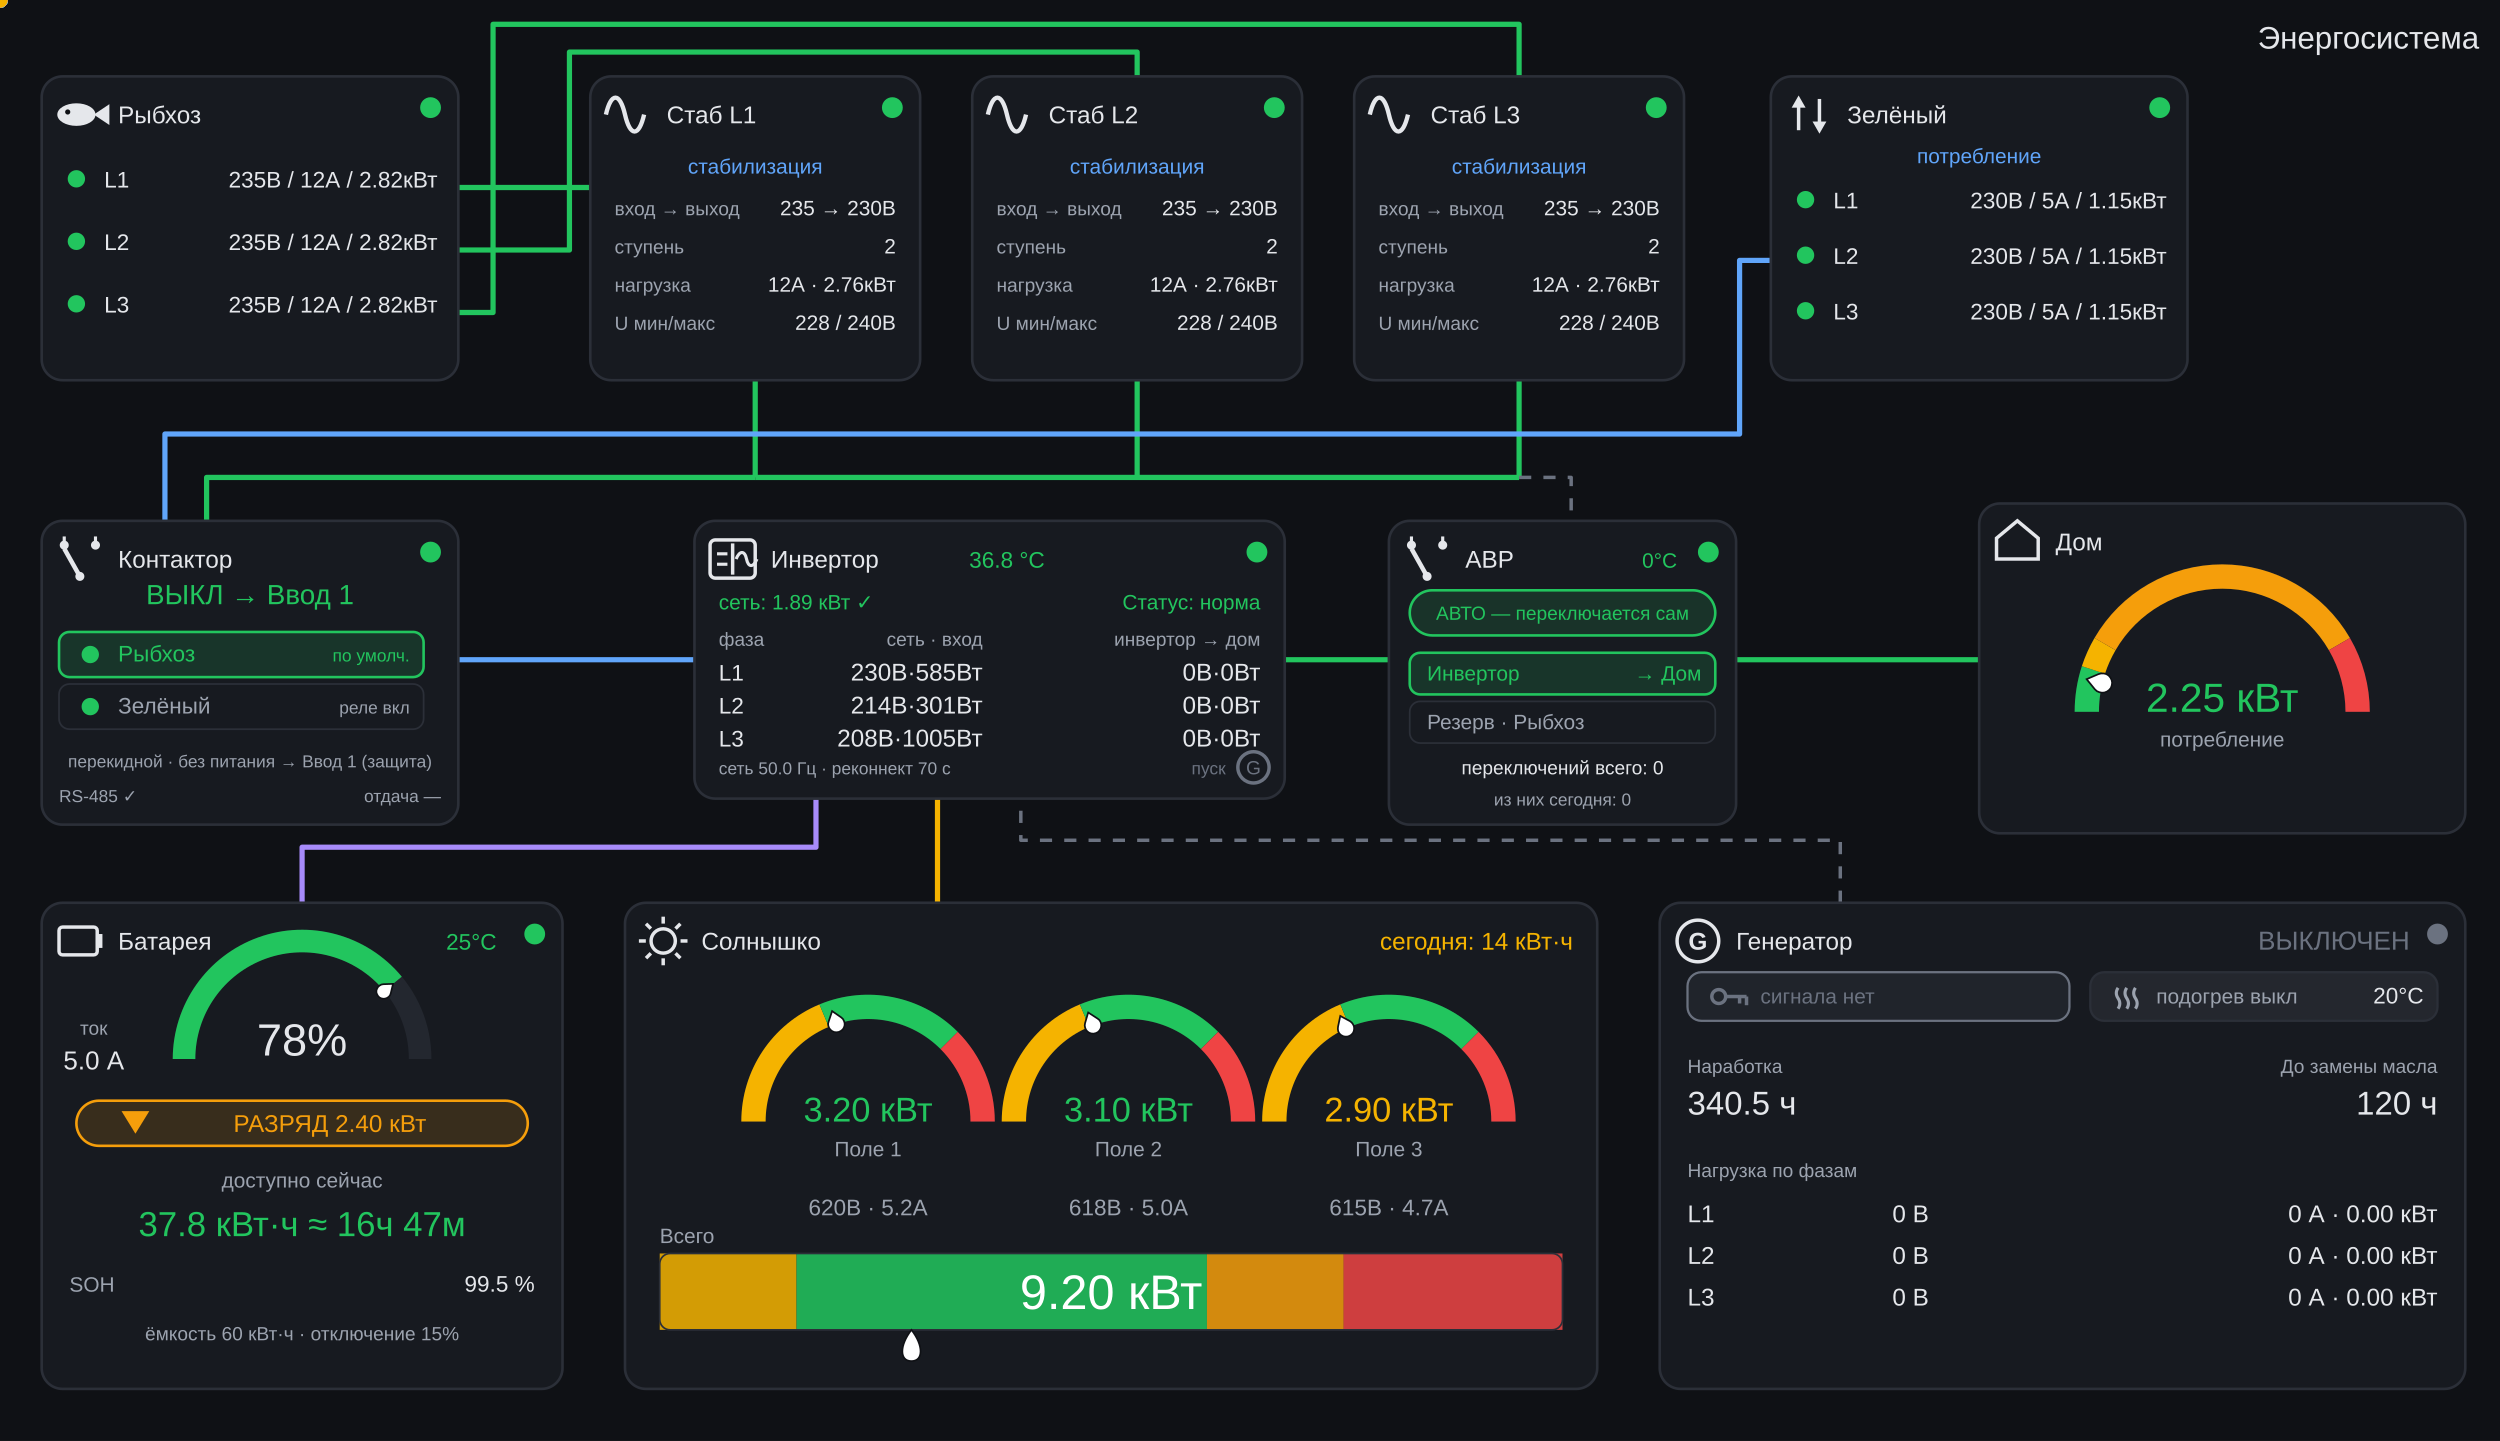
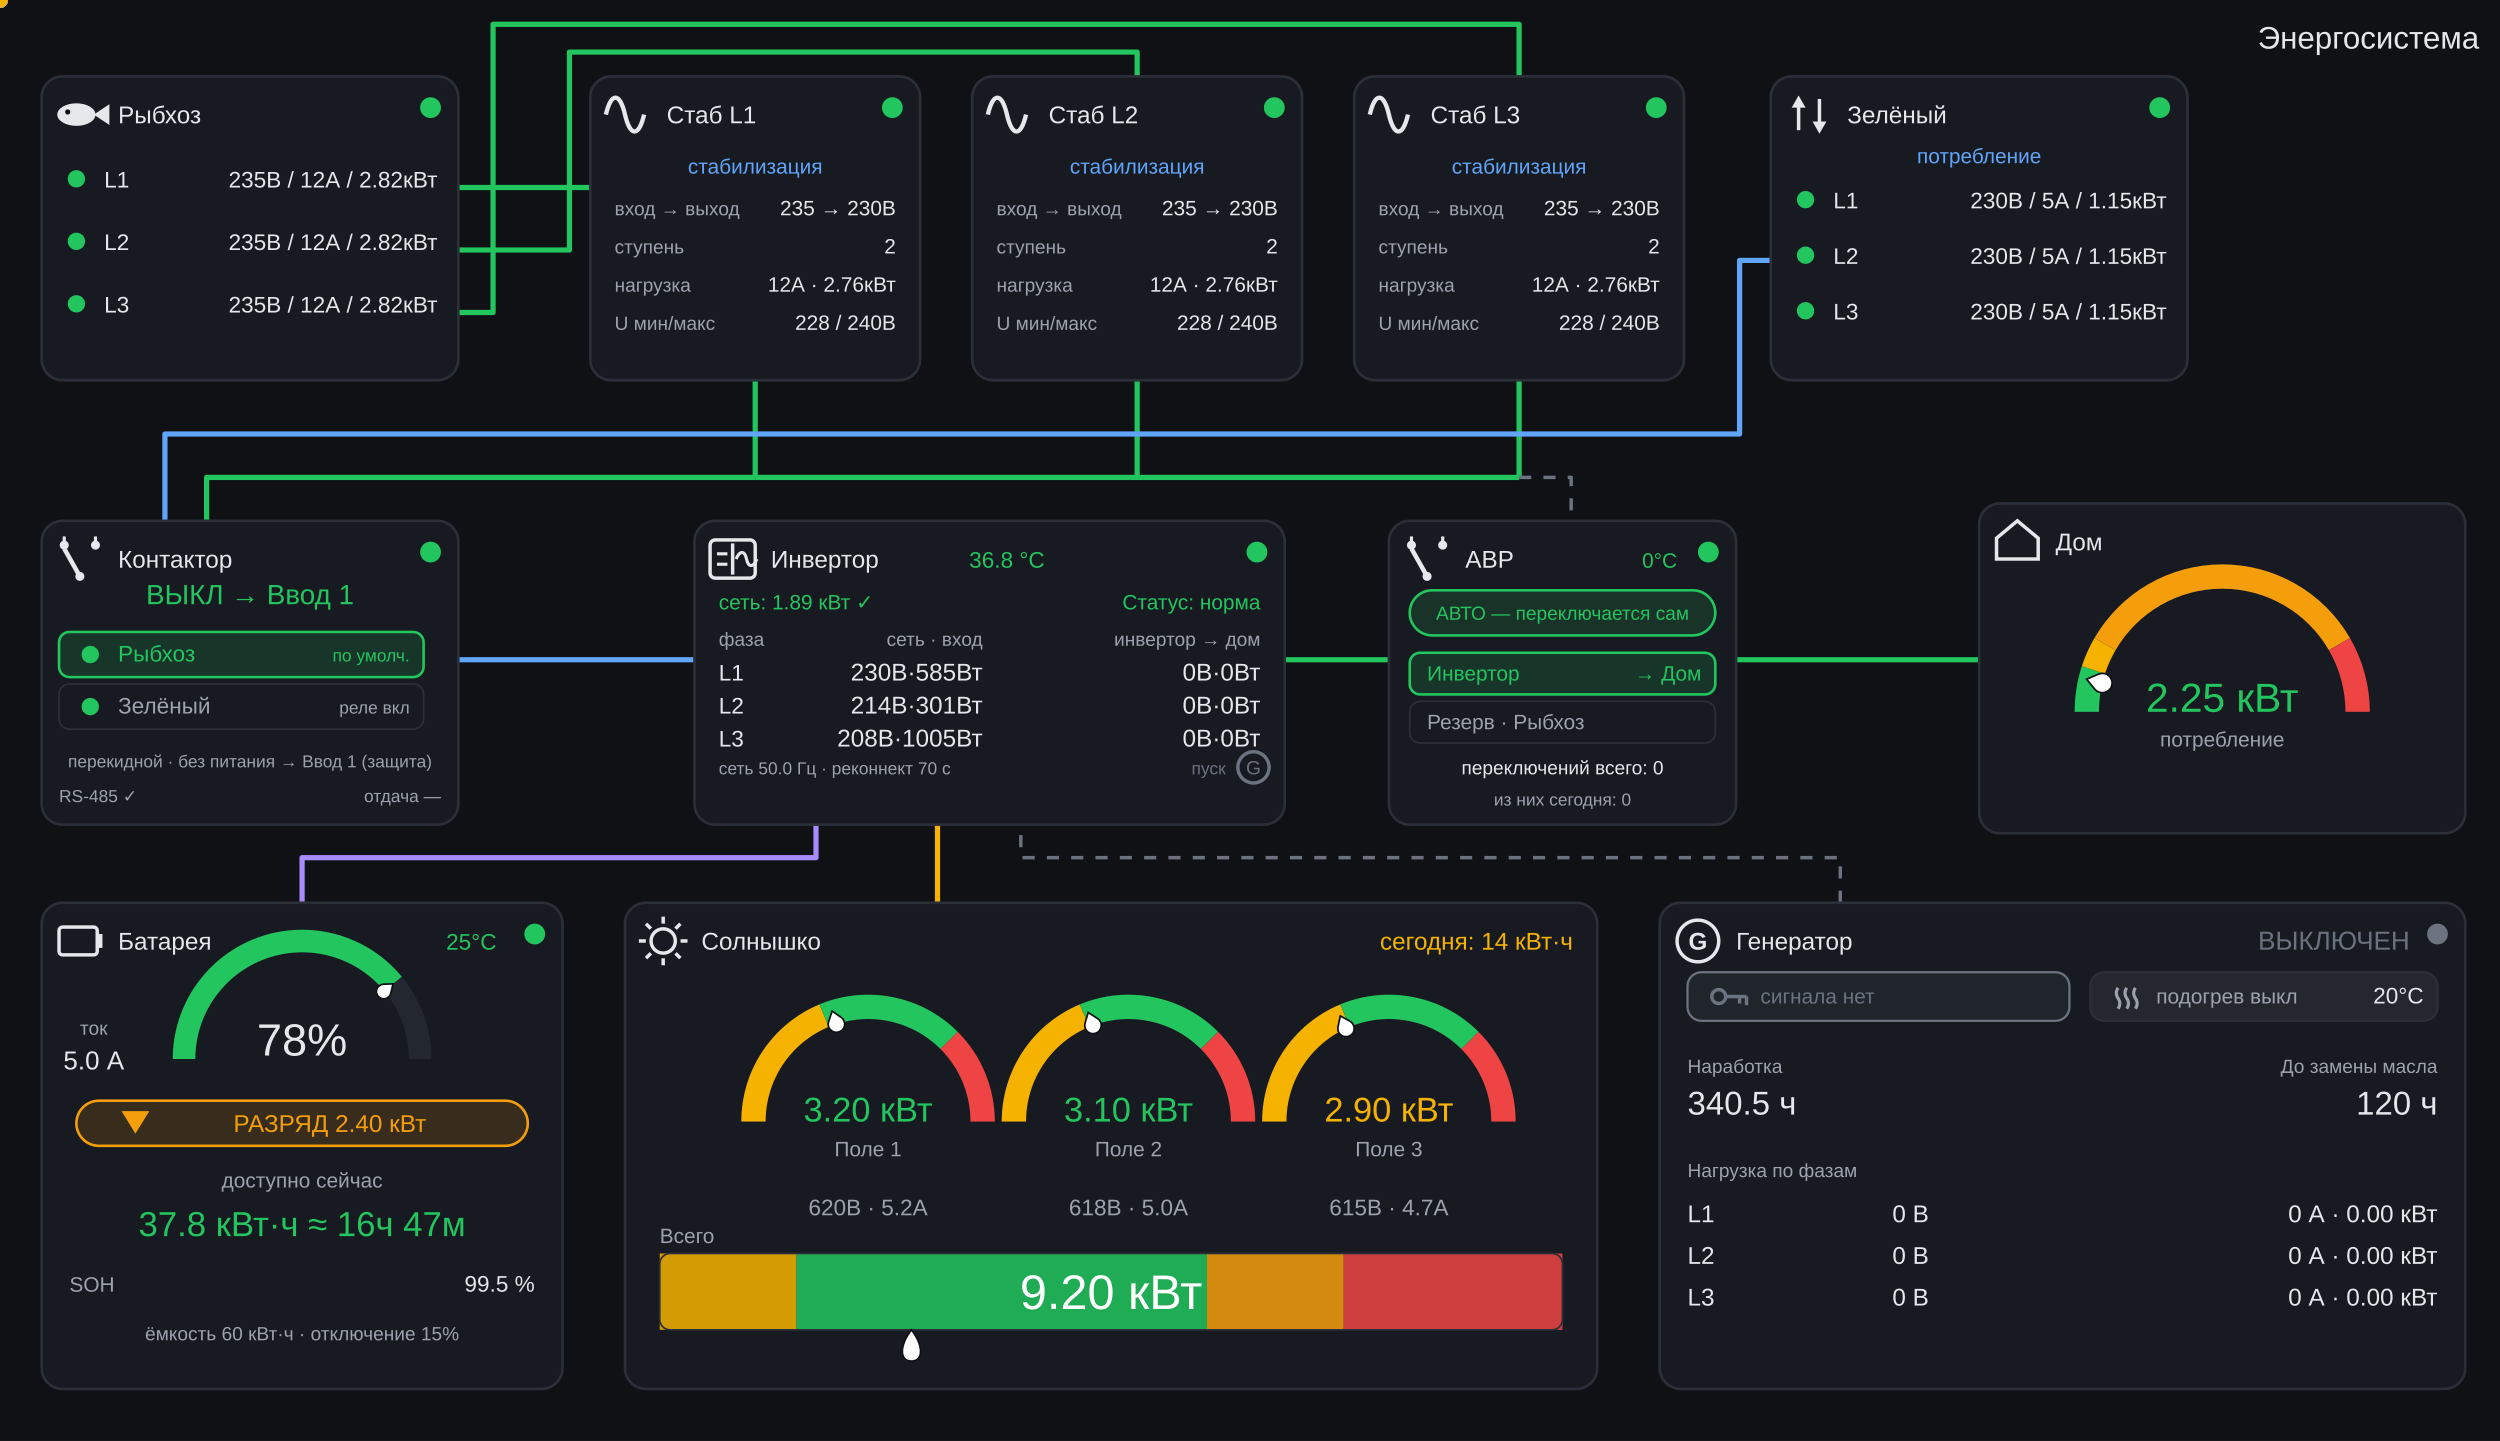
<svg xmlns="http://www.w3.org/2000/svg" viewBox="0 0 1440 830" font-family="Arial,Helvetica,sans-serif">
  <rect x="0" y="0" width="1440" height="830" fill="#0f1115" />
  <text x="1428" y="28" font-size="18" fill="#e5e7eb" text-anchor="end">Энергосистема</text>
  <polyline fill="none" stroke="#22c55e" stroke-width="3" stroke-linejoin="round" points="264,108 340,108 " />
  <circle r="4.5" fill="#22c55e">
    <animateMotion dur="1.46s" repeatCount="indefinite" begin="-0.00s" path="M 264,108 340,108" />
  </circle>
  <polyline fill="none" stroke="#22c55e" stroke-width="3" stroke-linejoin="round" points="264,144 328,144 328,30 655,30 655,44 " />
  <circle r="4.5" fill="#22c55e">
    <animateMotion dur="9.98s" repeatCount="indefinite" begin="-0.00s" path="M 264,144 328,144 328,30 655,30 655,44" />
  </circle>
  <circle r="4.5" fill="#22c55e">
    <animateMotion dur="9.98s" repeatCount="indefinite" begin="-2.00s" path="M 264,144 328,144 328,30 655,30 655,44" />
  </circle>
  <circle r="4.5" fill="#22c55e">
    <animateMotion dur="9.98s" repeatCount="indefinite" begin="-3.99s" path="M 264,144 328,144 328,30 655,30 655,44" />
  </circle>
  <circle r="4.5" fill="#22c55e">
    <animateMotion dur="9.98s" repeatCount="indefinite" begin="-5.99s" path="M 264,144 328,144 328,30 655,30 655,44" />
  </circle>
  <circle r="4.5" fill="#22c55e">
    <animateMotion dur="9.98s" repeatCount="indefinite" begin="-7.98s" path="M 264,144 328,144 328,30 655,30 655,44" />
  </circle>
  <polyline fill="none" stroke="#22c55e" stroke-width="3" stroke-linejoin="round" points="264,180 284,180 284,14 875,14 875,44 " />
  <circle r="4.5" fill="#22c55e">
    <animateMotion dur="15.52s" repeatCount="indefinite" begin="-0.00s" path="M 264,180 284,180 284,14 875,14 875,44" />
  </circle>
  <circle r="4.5" fill="#22c55e">
    <animateMotion dur="15.52s" repeatCount="indefinite" begin="-2.22s" path="M 264,180 284,180 284,14 875,14 875,44" />
  </circle>
  <circle r="4.5" fill="#22c55e">
    <animateMotion dur="15.52s" repeatCount="indefinite" begin="-4.43s" path="M 264,180 284,180 284,14 875,14 875,44" />
  </circle>
  <circle r="4.5" fill="#22c55e">
    <animateMotion dur="15.52s" repeatCount="indefinite" begin="-6.65s" path="M 264,180 284,180 284,14 875,14 875,44" />
  </circle>
  <circle r="4.5" fill="#22c55e">
    <animateMotion dur="15.52s" repeatCount="indefinite" begin="-8.87s" path="M 264,180 284,180 284,14 875,14 875,44" />
  </circle>
  <circle r="4.5" fill="#22c55e">
    <animateMotion dur="15.52s" repeatCount="indefinite" begin="-11.09s" path="M 264,180 284,180 284,14 875,14 875,44" />
  </circle>
  <circle r="4.5" fill="#22c55e">
    <animateMotion dur="15.52s" repeatCount="indefinite" begin="-13.30s" path="M 264,180 284,180 284,14 875,14 875,44" />
  </circle>
  <polyline fill="none" stroke="#22c55e" stroke-width="3" stroke-linejoin="round" points="435,219 435,275 " />
  <circle r="4.5" fill="#22c55e">
    <animateMotion dur="0.92s" repeatCount="indefinite" begin="-0.00s" path="M 435,219 435,275" />
  </circle>
  <polyline fill="none" stroke="#22c55e" stroke-width="3" stroke-linejoin="round" points="655,219 655,275 " />
  <circle r="4.5" fill="#22c55e">
    <animateMotion dur="0.92s" repeatCount="indefinite" begin="-0.00s" path="M 655,219 655,275" />
  </circle>
  <polyline fill="none" stroke="#22c55e" stroke-width="3" stroke-linejoin="round" points="875,219 875,275 " />
  <circle r="4.5" fill="#22c55e">
    <animateMotion dur="0.92s" repeatCount="indefinite" begin="-0.00s" path="M 875,219 875,275" />
  </circle>
  <polyline fill="none" stroke="#22c55e" stroke-width="3" stroke-linejoin="round" points="435,275 875,275 " />
  <polyline fill="none" stroke="#22c55e" stroke-width="3" stroke-linejoin="round" points="435,275 119,275 119,300 " />
  <circle r="4.5" fill="#22c55e">
    <animateMotion dur="5.59s" repeatCount="indefinite" begin="-0.00s" path="M 435,275 119,275 119,300" />
  </circle>
  <circle r="4.5" fill="#22c55e">
    <animateMotion dur="5.59s" repeatCount="indefinite" begin="-1.86s" path="M 435,275 119,275 119,300" />
  </circle>
  <circle r="4.5" fill="#22c55e">
    <animateMotion dur="5.59s" repeatCount="indefinite" begin="-3.73s" path="M 435,275 119,275 119,300" />
  </circle>
  <polyline fill="none" stroke="#6b7280" stroke-width="2" stroke-linejoin="round" stroke-dasharray="7 7" points="875,275 905,275 905,300 " />
  <polyline fill="none" stroke="#60a5fa" stroke-width="3" stroke-linejoin="round" points="1020,150 1002,150 1002,250 95,250 95,300 " />
  <circle r="4.5" fill="#60a5fa">
    <animateMotion dur="20.67s" repeatCount="indefinite" begin="-0.00s" path="M 1020,150 1002,150 1002,250 95,250 95,300" />
  </circle>
  <circle r="4.5" fill="#60a5fa">
    <animateMotion dur="20.67s" repeatCount="indefinite" begin="-2.07s" path="M 1020,150 1002,150 1002,250 95,250 95,300" />
  </circle>
  <circle r="4.5" fill="#60a5fa">
    <animateMotion dur="20.67s" repeatCount="indefinite" begin="-4.13s" path="M 1020,150 1002,150 1002,250 95,250 95,300" />
  </circle>
  <circle r="4.5" fill="#60a5fa">
    <animateMotion dur="20.67s" repeatCount="indefinite" begin="-6.20s" path="M 1020,150 1002,150 1002,250 95,250 95,300" />
  </circle>
  <circle r="4.5" fill="#60a5fa">
    <animateMotion dur="20.67s" repeatCount="indefinite" begin="-8.27s" path="M 1020,150 1002,150 1002,250 95,250 95,300" />
  </circle>
  <circle r="4.5" fill="#60a5fa">
    <animateMotion dur="20.67s" repeatCount="indefinite" begin="-10.34s" path="M 1020,150 1002,150 1002,250 95,250 95,300" />
  </circle>
  <circle r="4.5" fill="#60a5fa">
    <animateMotion dur="20.67s" repeatCount="indefinite" begin="-12.40s" path="M 1020,150 1002,150 1002,250 95,250 95,300" />
  </circle>
  <circle r="4.5" fill="#60a5fa">
    <animateMotion dur="20.67s" repeatCount="indefinite" begin="-14.47s" path="M 1020,150 1002,150 1002,250 95,250 95,300" />
  </circle>
  <circle r="4.5" fill="#60a5fa">
    <animateMotion dur="20.67s" repeatCount="indefinite" begin="-16.54s" path="M 1020,150 1002,150 1002,250 95,250 95,300" />
  </circle>
  <circle r="4.5" fill="#60a5fa">
    <animateMotion dur="20.67s" repeatCount="indefinite" begin="-18.61s" path="M 1020,150 1002,150 1002,250 95,250 95,300" />
  </circle>
  <polyline fill="none" stroke="#60a5fa" stroke-width="3" stroke-linejoin="round" points="264,380 400,380 " />
  <circle r="4.5" fill="#60a5fa">
    <animateMotion dur="2.62s" repeatCount="indefinite" begin="-0.00s" path="M 264,380 400,380" />
  </circle>
  <polyline fill="none" stroke="#22c55e" stroke-width="3" stroke-linejoin="round" points="740,380 800,380 " />
  <circle r="4.5" fill="#22c55e">
    <animateMotion dur="0.86s" repeatCount="indefinite" begin="-0.00s" path="M 740,380 800,380" />
  </circle>
  <polyline fill="none" stroke="#22c55e" stroke-width="3" stroke-linejoin="round" points="1000,380 1140,380 " />
  <circle r="4.5" fill="#22c55e">
    <animateMotion dur="2.30s" repeatCount="indefinite" begin="-0.00s" path="M 1000,380 1140,380" />
  </circle>
-   <polyline fill="none" stroke="#a78bfa" stroke-width="3" stroke-linejoin="round" points="174,520 174,488 470,488 470,460 " />
+   <polyline fill="none" stroke="#a78bfa" stroke-width="3" stroke-linejoin="round" points="174,520 174,494 470,494 470,475 " />
  <circle r="4.5" fill="#a78bfa">
-     <animateMotion dur="6.40s" repeatCount="indefinite" begin="-0.00s" path="M 174,520 174,488 470,488 470,460" />
+     <animateMotion dur="6.13s" repeatCount="indefinite" begin="-0.00s" path="M 174,520 174,494 470,494 470,475" />
  </circle>
  <circle r="4.5" fill="#a78bfa">
-     <animateMotion dur="6.40s" repeatCount="indefinite" begin="-2.13s" path="M 174,520 174,488 470,488 470,460" />
+     <animateMotion dur="6.13s" repeatCount="indefinite" begin="-2.04s" path="M 174,520 174,494 470,494 470,475" />
  </circle>
  <circle r="4.5" fill="#a78bfa">
-     <animateMotion dur="6.40s" repeatCount="indefinite" begin="-4.27s" path="M 174,520 174,488 470,488 470,460" />
-   </circle>
-   <polyline fill="none" stroke="#f5b300" stroke-width="3" stroke-linejoin="round" points="540,520 540,460 " />
+     <animateMotion dur="6.13s" repeatCount="indefinite" begin="-4.09s" path="M 174,520 174,494 470,494 470,475" />
+   </circle>
+   <polyline fill="none" stroke="#f5b300" stroke-width="3" stroke-linejoin="round" points="540,520 540,475 " />
  <circle r="4.5" fill="#f5b300">
-     <animateMotion dur="0.51s" repeatCount="indefinite" begin="-0.00s" path="M 540,520 540,460" />
-   </circle>
-   <polyline fill="none" stroke="#6b7280" stroke-width="2" stroke-linejoin="round" stroke-dasharray="7 7" points="1060,520 1060,484 588,484 588,460 " />
+     <animateMotion dur="0.39s" repeatCount="indefinite" begin="-0.00s" path="M 540,520 540,475" />
+   </circle>
+   <polyline fill="none" stroke="#6b7280" stroke-width="2" stroke-linejoin="round" stroke-dasharray="7 7" points="1060,520 1060,494 588,494 588,475 " />
  <rect x="24" y="44" width="240" height="175" rx="12" fill="#171a20" stroke="#2b2f38" stroke-width="1.5" />
  <g fill="#e5e7eb">
    <ellipse cx="44" cy="66" rx="11" ry="6.5" />
    <polygon points="54,66 63,60 63,72" />
  </g>
  <circle cx="39" cy="64.5" r="1.5" fill="#0f1115" />
  <text x="68" y="71" font-size="14" fill="#e5e7eb" text-anchor="start">Рыбхоз</text>
  <circle cx="248" cy="62" r="6" fill="#22c55e" />
  <circle cx="44" cy="103" r="5" fill="#22c55e" />
  <text x="60" y="108" font-size="13" fill="#e5e7eb" text-anchor="start">L1</text>
  <text x="252" y="108" font-size="13" fill="#e5e7eb" text-anchor="end">235В / 12А / 2.82кВт</text>
  <circle cx="44" cy="139" r="5" fill="#22c55e" />
  <text x="60" y="144" font-size="13" fill="#e5e7eb" text-anchor="start">L2</text>
  <text x="252" y="144" font-size="13" fill="#e5e7eb" text-anchor="end">235В / 12А / 2.82кВт</text>
  <circle cx="44" cy="175" r="5" fill="#22c55e" />
  <text x="60" y="180" font-size="13" fill="#e5e7eb" text-anchor="start">L3</text>
  <text x="252" y="180" font-size="13" fill="#e5e7eb" text-anchor="end">235В / 12А / 2.82кВт</text>
  <rect x="340" y="44" width="190" height="175" rx="12" fill="#171a20" stroke="#2b2f38" stroke-width="1.5" />
  <path d="M 349 66 c 3,-13 8,-13 11,0 c 3,13 8,13 11,0" fill="none" stroke="#e5e7eb" stroke-width="2.5" />
  <text x="384" y="71" font-size="14" fill="#e5e7eb" text-anchor="start">Стаб L1</text>
  <circle cx="514" cy="62" r="6" fill="#22c55e" />
  <text x="435" y="100" font-size="12" fill="#60a5fa" text-anchor="middle">стабилизация</text>
  <text x="354" y="124" font-size="11" fill="#9ca3af" text-anchor="start">вход → выход</text>
  <text x="516" y="124" font-size="12" fill="#e5e7eb" text-anchor="end">235 → 230В</text>
  <text x="354" y="146" font-size="11" fill="#9ca3af" text-anchor="start">ступень</text>
  <text x="516" y="146" font-size="12" fill="#e5e7eb" text-anchor="end">2</text>
  <text x="354" y="168" font-size="11" fill="#9ca3af" text-anchor="start">нагрузка</text>
  <text x="516" y="168" font-size="12" fill="#e5e7eb" text-anchor="end">12А · 2.76кВт</text>
  <text x="354" y="190" font-size="11" fill="#9ca3af" text-anchor="start">U мин/макс</text>
  <text x="516" y="190" font-size="12" fill="#e5e7eb" text-anchor="end">228 / 240В</text>
  <rect x="560" y="44" width="190" height="175" rx="12" fill="#171a20" stroke="#2b2f38" stroke-width="1.5" />
  <path d="M 569 66 c 3,-13 8,-13 11,0 c 3,13 8,13 11,0" fill="none" stroke="#e5e7eb" stroke-width="2.5" />
  <text x="604" y="71" font-size="14" fill="#e5e7eb" text-anchor="start">Стаб L2</text>
  <circle cx="734" cy="62" r="6" fill="#22c55e" />
  <text x="655" y="100" font-size="12" fill="#60a5fa" text-anchor="middle">стабилизация</text>
  <text x="574" y="124" font-size="11" fill="#9ca3af" text-anchor="start">вход → выход</text>
  <text x="736" y="124" font-size="12" fill="#e5e7eb" text-anchor="end">235 → 230В</text>
  <text x="574" y="146" font-size="11" fill="#9ca3af" text-anchor="start">ступень</text>
  <text x="736" y="146" font-size="12" fill="#e5e7eb" text-anchor="end">2</text>
  <text x="574" y="168" font-size="11" fill="#9ca3af" text-anchor="start">нагрузка</text>
  <text x="736" y="168" font-size="12" fill="#e5e7eb" text-anchor="end">12А · 2.76кВт</text>
  <text x="574" y="190" font-size="11" fill="#9ca3af" text-anchor="start">U мин/макс</text>
  <text x="736" y="190" font-size="12" fill="#e5e7eb" text-anchor="end">228 / 240В</text>
  <rect x="780" y="44" width="190" height="175" rx="12" fill="#171a20" stroke="#2b2f38" stroke-width="1.5" />
  <path d="M 789 66 c 3,-13 8,-13 11,0 c 3,13 8,13 11,0" fill="none" stroke="#e5e7eb" stroke-width="2.5" />
  <text x="824" y="71" font-size="14" fill="#e5e7eb" text-anchor="start">Стаб L3</text>
  <circle cx="954" cy="62" r="6" fill="#22c55e" />
  <text x="875" y="100" font-size="12" fill="#60a5fa" text-anchor="middle">стабилизация</text>
  <text x="794" y="124" font-size="11" fill="#9ca3af" text-anchor="start">вход → выход</text>
  <text x="956" y="124" font-size="12" fill="#e5e7eb" text-anchor="end">235 → 230В</text>
  <text x="794" y="146" font-size="11" fill="#9ca3af" text-anchor="start">ступень</text>
  <text x="956" y="146" font-size="12" fill="#e5e7eb" text-anchor="end">2</text>
  <text x="794" y="168" font-size="11" fill="#9ca3af" text-anchor="start">нагрузка</text>
  <text x="956" y="168" font-size="12" fill="#e5e7eb" text-anchor="end">12А · 2.76кВт</text>
  <text x="794" y="190" font-size="11" fill="#9ca3af" text-anchor="start">U мин/макс</text>
  <text x="956" y="190" font-size="12" fill="#e5e7eb" text-anchor="end">228 / 240В</text>
  <rect x="1020" y="44" width="240" height="175" rx="12" fill="#171a20" stroke="#2b2f38" stroke-width="1.5" />
  <line x1="1036" y1="75" x2="1036" y2="60" stroke="#e5e7eb" stroke-width="2" />
  <polygon points="1036,55 1032,62 1040,62" fill="#e5e7eb" />
  <line x1="1048" y1="57" x2="1048" y2="72" stroke="#e5e7eb" stroke-width="2" />
  <polygon points="1048,77 1052,70 1044,70" fill="#e5e7eb" />
  <text x="1064" y="71" font-size="14" fill="#e5e7eb" text-anchor="start">Зелёный</text>
  <circle cx="1244" cy="62" r="6" fill="#22c55e" />
  <text x="1140" y="94" font-size="12" fill="#60a5fa" text-anchor="middle">потребление</text>
  <circle cx="1040" cy="115" r="5" fill="#22c55e" />
  <text x="1056" y="120" font-size="13" fill="#e5e7eb" text-anchor="start">L1</text>
  <text x="1248" y="120" font-size="13" fill="#e5e7eb" text-anchor="end">230В / 5А / 1.15кВт</text>
  <circle cx="1040" cy="147" r="5" fill="#22c55e" />
  <text x="1056" y="152" font-size="13" fill="#e5e7eb" text-anchor="start">L2</text>
  <text x="1248" y="152" font-size="13" fill="#e5e7eb" text-anchor="end">230В / 5А / 1.15кВт</text>
  <circle cx="1040" cy="179" r="5" fill="#22c55e" />
  <text x="1056" y="184" font-size="13" fill="#e5e7eb" text-anchor="start">L3</text>
  <text x="1248" y="184" font-size="13" fill="#e5e7eb" text-anchor="end">230В / 5А / 1.15кВт</text>
  <rect x="24" y="300" width="240" height="175" rx="12" fill="#171a20" stroke="#2b2f38" stroke-width="1.5" />
  <circle cx="37" cy="314" r="2.6" fill="#e5e7eb" />
  <circle cx="55" cy="314" r="2.6" fill="#e5e7eb" />
  <circle cx="46" cy="332" r="2.6" fill="#e5e7eb" />
  <line x1="37" y1="314" x2="37" y2="309" stroke="#e5e7eb" stroke-width="1.8" />
  <line x1="55" y1="314" x2="55" y2="309" stroke="#e5e7eb" stroke-width="1.8" />
  <line x1="46" y1="332" x2="37" y2="316" stroke="#e5e7eb" stroke-width="2.6" />
  <text x="68" y="327" font-size="14" fill="#e5e7eb" text-anchor="start">Контактор</text>
  <circle cx="248" cy="318" r="6" fill="#22c55e" />
  <text x="144" y="348" font-size="16" fill="#22c55e" text-anchor="middle">ВЫКЛ → Ввод 1</text>
  <rect x="34" y="364" width="210" height="26" rx="6" fill="#22c55e" fill-opacity="0.16" stroke="#22c55e" stroke-width="1.5" />
  <circle cx="52" cy="377" r="5" fill="#22c55e" />
  <text x="68" y="381" font-size="13" fill="#22c55e" text-anchor="start">Рыбхоз</text>
  <text x="236" y="381" font-size="10" fill="#22c55e" text-anchor="end">по умолч.</text>
  <rect x="34" y="394" width="210" height="26" rx="6" fill="none" stroke="#2b2f38" stroke-width="1" />
  <circle cx="52" cy="407" r="5" fill="#22c55e" />
  <text x="68" y="411" font-size="13" fill="#9ca3af" text-anchor="start">Зелёный</text>
  <text x="236" y="411" font-size="10" fill="#9ca3af" text-anchor="end">реле вкл</text>
  <text x="144" y="442" font-size="10" fill="#9ca3af" text-anchor="middle">перекидной · без питания → Ввод 1 (защита)</text>
  <text x="34" y="462" font-size="10" fill="#9ca3af" text-anchor="start">RS-485 ✓</text>
  <text x="254" y="462" font-size="10" fill="#9ca3af" text-anchor="end">отдача —</text>
-   <rect x="400" y="300" width="340" height="160" rx="12" fill="#171a20" stroke="#2b2f38" stroke-width="1.5" />
+   <rect x="400" y="300" width="340" height="175" rx="12" fill="#171a20" stroke="#2b2f38" stroke-width="1.5" />
  <rect x="409" y="311" width="26" height="22" rx="3" fill="none" stroke="#e5e7eb" stroke-width="2" />
  <line x1="422" y1="313" x2="422" y2="331" stroke="#e5e7eb" stroke-width="2" />
  <path d="M 424 322 c 2,-5 5,-5 6,0 c 1,5 4,5 6,0" fill="none" stroke="#e5e7eb" stroke-width="1.8" />
  <line x1="413" y1="319" x2="419" y2="319" stroke="#e5e7eb" stroke-width="1.8" />
  <line x1="413" y1="325" x2="419" y2="325" stroke="#e5e7eb" stroke-width="1.8" />
  <text x="444" y="327" font-size="14" fill="#e5e7eb" text-anchor="start">Инвертор</text>
  <circle cx="724" cy="318" r="6" fill="#22c55e" />
  <text x="580" y="327" font-size="13" fill="#22c55e" text-anchor="middle">36.8 °C</text>
  <text x="414" y="351" font-size="12" fill="#22c55e" text-anchor="start">сеть: 1.89 кВт ✓</text>
  <text x="726" y="351" font-size="12" fill="#22c55e" text-anchor="end">Статус: норма</text>
  <text x="414" y="372" font-size="11" fill="#9ca3af" text-anchor="start">фаза</text>
  <text x="566" y="372" font-size="11" fill="#9ca3af" text-anchor="end">сеть · вход</text>
  <text x="726" y="372" font-size="11" fill="#9ca3af" text-anchor="end">инвертор → дом</text>
  <text x="414" y="392" font-size="13" fill="#e5e7eb" text-anchor="start">L1</text>
  <text x="566" y="392" font-size="14" fill="#e5e7eb" text-anchor="end">230В·585Вт</text>
  <text x="726" y="392" font-size="14" fill="#e5e7eb" text-anchor="end">0В·0Вт</text>
  <text x="414" y="411" font-size="13" fill="#e5e7eb" text-anchor="start">L2</text>
  <text x="566" y="411" font-size="14" fill="#e5e7eb" text-anchor="end">214В·301Вт</text>
  <text x="726" y="411" font-size="14" fill="#e5e7eb" text-anchor="end">0В·0Вт</text>
  <text x="414" y="430" font-size="13" fill="#e5e7eb" text-anchor="start">L3</text>
  <text x="566" y="430" font-size="14" fill="#e5e7eb" text-anchor="end">208В·1005Вт</text>
  <text x="726" y="430" font-size="14" fill="#e5e7eb" text-anchor="end">0В·0Вт</text>
  <text x="414" y="446" font-size="10" fill="#9ca3af" text-anchor="start">сеть 50.0 Гц · реконнект 70 с</text>
  <text x="706" y="446" font-size="10" fill="#6b7280" text-anchor="end">пуск</text>
  <circle cx="722" cy="442" r="9" fill="none" stroke="#6b7280" stroke-width="2" />
  <text x="722" y="446" font-size="11" fill="#6b7280" text-anchor="middle">G</text>
  <rect x="800" y="300" width="200" height="175" rx="12" fill="#171a20" stroke="#2b2f38" stroke-width="1.5" />
  <circle cx="813" cy="314" r="2.6" fill="#e5e7eb" />
  <circle cx="831" cy="314" r="2.6" fill="#e5e7eb" />
  <circle cx="822" cy="332" r="2.6" fill="#e5e7eb" />
  <line x1="813" y1="314" x2="813" y2="309" stroke="#e5e7eb" stroke-width="1.8" />
  <line x1="831" y1="314" x2="831" y2="309" stroke="#e5e7eb" stroke-width="1.8" />
  <line x1="822" y1="332" x2="813" y2="316" stroke="#e5e7eb" stroke-width="2.6" />
  <text x="844" y="327" font-size="14" fill="#e5e7eb" text-anchor="start">АВР</text>
  <circle cx="984" cy="318" r="6" fill="#22c55e" />
  <text x="966" y="327" font-size="12" fill="#22c55e" text-anchor="end">0°C</text>
  <rect x="812" y="340" width="176" height="26" rx="13" fill="#22c55e" fill-opacity="0.15" stroke="#22c55e" stroke-width="1.5" />
  <text x="900" y="357" font-size="11" fill="#22c55e" text-anchor="middle">АВТО — переключается сам</text>
  <rect x="812" y="376" width="176" height="24" rx="6" fill="#22c55e" fill-opacity="0.16" stroke="#22c55e" stroke-width="1.5" />
  <text x="822" y="392" font-size="12" fill="#22c55e" text-anchor="start">Инвертор</text>
  <text x="980" y="392" font-size="12" fill="#22c55e" text-anchor="end">→ Дом</text>
  <rect x="812" y="404" width="176" height="24" rx="6" fill="none" stroke="#2b2f38" stroke-width="1" />
  <text x="822" y="420" font-size="12" fill="#9ca3af" text-anchor="start">Резерв · Рыбхоз</text>
  <text x="900" y="446" font-size="11" fill="#e5e7eb" text-anchor="middle">переключений всего: 0</text>
  <text x="900" y="464" font-size="10" fill="#9ca3af" text-anchor="middle">из них сегодня: 0</text>
  <rect x="1140" y="290" width="280" height="190" rx="12" fill="#171a20" stroke="#2b2f38" stroke-width="1.5" />
  <path d="M 1150 322 L 1150 310 L 1162 300 L 1174 310 L 1174 322 Z" fill="none" stroke="#e5e7eb" stroke-width="2" />
  <text x="1184" y="317" font-size="14" fill="#e5e7eb" text-anchor="start">Дом</text>
  <path fill="none" stroke="#23272f" stroke-width="14" stroke-linecap="butt" d="M 1202.0 410.0 A 78 78 0 0 1 1358.0 410.0" />
  <path fill="none" stroke="#22c55e" stroke-width="14" stroke-linecap="butt" d="M 1202.0 410.0 A 78 78 0 0 1 1205.8 385.9" />
  <path fill="none" stroke="#f5b300" stroke-width="14" stroke-linecap="butt" d="M 1205.8 385.9 A 78 78 0 0 1 1212.5 371.0" />
  <path fill="none" stroke="#f59e0b" stroke-width="14" stroke-linecap="butt" d="M 1212.5 371.0 A 78 78 0 0 1 1347.5 371.0" />
  <path fill="none" stroke="#ef4444" stroke-width="14" stroke-linecap="butt" d="M 1347.5 371.0 A 78 78 0 0 1 1358.0 410.0" />
  <path d="M 1201.9,391.2 L 1208.7,388.3 L 1210.2,387.9 L 1211.8,387.9 L 1213.3,388.3 L 1214.6,389.1 L 1215.6,390.3 L 1216.3,391.7 L 1216.6,393.2 L 1216.4,394.7 L 1215.9,396.2 L 1214.9,397.4 L 1213.7,398.3 L 1212.2,398.9 L 1210.7,399.0 L 1209.2,398.7 L 1207.8,398.1 L 1206.6,397.0 Z" fill="#ffffff" stroke="#0f1115" stroke-width="1" />
  <text x="1280" y="410" font-size="23.4" fill="#22c55e" text-anchor="middle">2.25 кВт</text>
  <text x="1280" y="430" font-size="12" fill="#9ca3af" text-anchor="middle">потребление</text>
  <rect x="24" y="520" width="300" height="280" rx="12" fill="#171a20" stroke="#2b2f38" stroke-width="1.5" />
  <rect x="34" y="534" width="22" height="16" rx="2" fill="none" stroke="#e5e7eb" stroke-width="2" />
  <rect x="56" y="538" width="3" height="8" fill="#e5e7eb" />
  <text x="68" y="547" font-size="14" fill="#e5e7eb" text-anchor="start">Батарея</text>
  <circle cx="308" cy="538" r="6" fill="#22c55e" />
  <text x="286" y="547" font-size="13" fill="#22c55e" text-anchor="end">25°C</text>
  <path fill="none" stroke="#23272f" stroke-width="13" stroke-linecap="butt" d="M 106.0 610.0 A 68 68 0 0 1 242.0 610.0" />
  <path fill="none" stroke="#22c55e" stroke-width="13" stroke-linecap="butt" d="M 106.0 610.0 A 68 68 0 0 1 226.4 566.7" />
  <path d="M 226.4,566.7 L 225.1,572.1 L 224.7,573.2 L 224.0,574.1 L 223.0,574.8 L 221.9,575.2 L 220.8,575.3 L 219.7,575.1 L 218.6,574.6 L 217.8,573.8 L 217.2,572.8 L 216.8,571.7 L 216.8,570.5 L 217.2,569.4 L 217.8,568.4 L 218.6,567.7 L 219.7,567.1 L 220.8,566.9 Z" fill="#ffffff" stroke="#0f1115" stroke-width="1" />
  <text x="174" y="608" font-size="26" fill="#e5e7eb" text-anchor="middle">78%</text>
  <text x="54" y="596" font-size="11" fill="#9ca3af" text-anchor="middle">ток</text>
  <text x="54" y="616" font-size="15" fill="#e5e7eb" text-anchor="middle">5.0 А</text>
  <rect x="44" y="634" width="260" height="26" rx="13" fill="#f59e0b" fill-opacity="0.15" stroke="#f59e0b" stroke-width="1.5" />
  <polygon points="70,640 78,653 86,640" fill="#f59e0b" />
  <text x="190" y="652" font-size="14" fill="#f59e0b" text-anchor="middle">РАЗРЯД 2.40 кВт</text>
  <text x="174" y="684" font-size="12" fill="#9ca3af" text-anchor="middle">доступно сейчас</text>
  <text x="174" y="712" font-size="20" fill="#22c55e" text-anchor="middle">37.8 кВт·ч  ≈ 16ч 47м</text>
  <text x="40" y="744" font-size="12" fill="#9ca3af" text-anchor="start">SOH</text>
  <text x="308" y="744" font-size="13" fill="#e5e7eb" text-anchor="end">99.5 %</text>
  <text x="174" y="772" font-size="11" fill="#9ca3af" text-anchor="middle">ёмкость 60 кВт·ч · отключение 15%</text>
  <rect x="360" y="520" width="560" height="280" rx="12" fill="#171a20" stroke="#2b2f38" stroke-width="1.5" />
  <circle cx="382" cy="542" r="7" fill="none" stroke="#e5e7eb" stroke-width="2" />
  <line x1="392.0" y1="542.0" x2="396.0" y2="542.0" stroke="#e5e7eb" stroke-width="2" />
  <line x1="389.1" y1="534.9" x2="391.9" y2="532.1" stroke="#e5e7eb" stroke-width="2" />
  <line x1="382.0" y1="532.0" x2="382.0" y2="528.0" stroke="#e5e7eb" stroke-width="2" />
  <line x1="374.9" y1="534.9" x2="372.1" y2="532.1" stroke="#e5e7eb" stroke-width="2" />
  <line x1="372.0" y1="542.0" x2="368.0" y2="542.0" stroke="#e5e7eb" stroke-width="2" />
  <line x1="374.9" y1="549.1" x2="372.1" y2="551.9" stroke="#e5e7eb" stroke-width="2" />
  <line x1="382.0" y1="552.0" x2="382.0" y2="556.0" stroke="#e5e7eb" stroke-width="2" />
  <line x1="389.1" y1="549.1" x2="391.9" y2="551.9" stroke="#e5e7eb" stroke-width="2" />
  <text x="404" y="547" font-size="14" fill="#e5e7eb" text-anchor="start">Солнышко</text>
  <text x="906" y="547" font-size="14" fill="#f5b300" text-anchor="end">сегодня: 14 кВт·ч</text>
  <path fill="none" stroke="#23272f" stroke-width="14" stroke-linecap="butt" d="M 434.0 646.0 A 66 66 0 0 1 566.0 646.0" />
  <path fill="none" stroke="#f5b300" stroke-width="14" stroke-linecap="butt" d="M 434.0 646.0 A 66 66 0 0 1 474.7 585.0" />
  <path fill="none" stroke="#22c55e" stroke-width="14" stroke-linecap="butt" d="M 474.7 585.0 A 66 66 0 0 1 546.7 599.3" />
  <path fill="none" stroke="#ef4444" stroke-width="14" stroke-linecap="butt" d="M 546.7 599.3 A 66 66 0 0 1 566.0 646.0" />
  <path d="M 479.3,582.4 L 484.5,586.0 L 485.5,586.9 L 486.1,588.0 L 486.5,589.3 L 486.5,590.6 L 486.1,591.9 L 485.4,593.0 L 484.4,593.8 L 483.2,594.4 L 481.9,594.6 L 480.6,594.5 L 479.4,594.0 L 478.4,593.2 L 477.6,592.2 L 477.1,590.9 L 477.0,589.6 L 477.3,588.4 Z" fill="#ffffff" stroke="#0f1115" stroke-width="1" />
  <text x="500" y="646" font-size="19.8" fill="#22c55e" text-anchor="middle">3.20 кВт</text>
  <text x="500" y="666" font-size="12" fill="#9ca3af" text-anchor="middle">Поле 1</text>
  <text x="500" y="700" font-size="13" fill="#9ca3af" text-anchor="middle">620В · 5.2А</text>
  <path fill="none" stroke="#23272f" stroke-width="14" stroke-linecap="butt" d="M 584.0 646.0 A 66 66 0 0 1 716.0 646.0" />
  <path fill="none" stroke="#f5b300" stroke-width="14" stroke-linecap="butt" d="M 584.0 646.0 A 66 66 0 0 1 624.7 585.0" />
  <path fill="none" stroke="#22c55e" stroke-width="14" stroke-linecap="butt" d="M 624.7 585.0 A 66 66 0 0 1 696.7 599.3" />
  <path fill="none" stroke="#ef4444" stroke-width="14" stroke-linecap="butt" d="M 696.7 599.3 A 66 66 0 0 1 716.0 646.0" />
  <path d="M 626.8,583.2 L 632.2,586.7 L 633.2,587.5 L 633.9,588.6 L 634.3,589.9 L 634.3,591.2 L 634.0,592.4 L 633.3,593.6 L 632.4,594.5 L 631.2,595.1 L 629.9,595.4 L 628.6,595.3 L 627.4,594.9 L 626.3,594.1 L 625.5,593.1 L 625.0,591.9 L 624.8,590.6 L 625.0,589.3 Z" fill="#ffffff" stroke="#0f1115" stroke-width="1" />
  <text x="650" y="646" font-size="19.8" fill="#22c55e" text-anchor="middle">3.10 кВт</text>
  <text x="650" y="666" font-size="12" fill="#9ca3af" text-anchor="middle">Поле 2</text>
  <text x="650" y="700" font-size="13" fill="#9ca3af" text-anchor="middle">618В · 5.0А</text>
  <path fill="none" stroke="#23272f" stroke-width="14" stroke-linecap="butt" d="M 734.0 646.0 A 66 66 0 0 1 866.0 646.0" />
  <path fill="none" stroke="#f5b300" stroke-width="14" stroke-linecap="butt" d="M 734.0 646.0 A 66 66 0 0 1 774.7 585.0" />
  <path fill="none" stroke="#22c55e" stroke-width="14" stroke-linecap="butt" d="M 774.7 585.0 A 66 66 0 0 1 846.7 599.3" />
  <path fill="none" stroke="#ef4444" stroke-width="14" stroke-linecap="butt" d="M 846.7 599.3 A 66 66 0 0 1 866.0 646.0" />
  <path d="M 772.0,585.2 L 777.6,588.2 L 778.6,589.0 L 779.4,590.1 L 779.9,591.3 L 780.0,592.6 L 779.8,593.9 L 779.3,595.0 L 778.4,596.0 L 777.3,596.7 L 776.0,597.1 L 774.7,597.1 L 773.5,596.8 L 772.3,596.1 L 771.4,595.2 L 770.8,594.0 L 770.6,592.7 L 770.7,591.4 Z" fill="#ffffff" stroke="#0f1115" stroke-width="1" />
  <text x="800" y="646" font-size="19.8" fill="#f5b300" text-anchor="middle">2.90 кВт</text>
  <text x="800" y="666" font-size="12" fill="#9ca3af" text-anchor="middle">Поле 3</text>
  <text x="800" y="700" font-size="13" fill="#9ca3af" text-anchor="middle">615В · 4.7А</text>
  <text x="380" y="716" font-size="12" fill="#9ca3af" text-anchor="start">Всего</text>
  <rect x="380.0" y="722" width="78.8" height="44" fill="#f5b300" opacity="0.85" />
  <rect x="458.8" y="722" width="236.4" height="44" fill="#22c55e" opacity="0.85" />
  <rect x="695.2" y="722" width="78.8" height="44" fill="#f59e0b" opacity="0.85" />
  <rect x="773.9" y="722" width="126.1" height="44" fill="#ef4444" opacity="0.85" />
  <rect x="380" y="722" width="520" height="44" rx="6" fill="none" stroke="#2b2f38" stroke-width="1" />
  <path d="M 525.0,766 C 532.0,775 532.0,784 525.0,784 C 518.0,784 518.0,775 525.0,766 Z" fill="#ffffff" stroke="#0f1115" stroke-width="1" />
  <text x="640" y="754" font-size="28" fill="#ffffff" text-anchor="middle">9.20 кВт</text>
  <rect x="956" y="520" width="464" height="280" rx="12" fill="#171a20" stroke="#2b2f38" stroke-width="1.5" />
  <circle cx="978" cy="542" r="12" fill="none" stroke="#e5e7eb" stroke-width="2" />
  <text x="978" y="547" font-size="14" font-weight="bold" fill="#e5e7eb" text-anchor="middle">G</text>
  <text x="1000" y="547" font-size="14" fill="#e5e7eb" text-anchor="start">Генератор</text>
  <circle cx="1404" cy="538" r="6" fill="#6b7280" />
  <text x="1388" y="547" font-size="15" fill="#6b7280" text-anchor="end">ВЫКЛЮЧЕН</text>
  <rect x="972" y="560" width="220" height="28" rx="8" fill="#6b7280" fill-opacity="0.12" stroke="#6b7280" stroke-width="1.3" />
  <circle cx="990" cy="574" r="4" fill="none" stroke="#6b7280" stroke-width="2" />
  <line x1="994" y1="574" x2="1006" y2="574" stroke="#6b7280" stroke-width="2" />
  <line x1="1006" y1="574" x2="1006" y2="579" stroke="#6b7280" stroke-width="2" />
  <line x1="1002" y1="574" x2="1002" y2="578" stroke="#6b7280" stroke-width="2" />
  <text x="1014" y="578" font-size="12" fill="#6b7280" text-anchor="start">сигнала нет</text>
  <rect x="1204" y="560" width="200" height="28" rx="8" fill="#9ca3af" fill-opacity="0.10" stroke="#2b2f38" stroke-width="1.3" />
  <path d="M 1220.0 581 q 2 -3 0 -6 q -2 -3 0 -6" fill="none" stroke="#9ca3af" stroke-width="1.8" />
  <path d="M 1225.0 581 q 2 -3 0 -6 q -2 -3 0 -6" fill="none" stroke="#9ca3af" stroke-width="1.8" />
  <path d="M 1230.0 581 q 2 -3 0 -6 q -2 -3 0 -6" fill="none" stroke="#9ca3af" stroke-width="1.8" />
  <text x="1242" y="578" font-size="12" fill="#9ca3af" text-anchor="start">подогрев выкл</text>
  <text x="1396" y="578" font-size="13" fill="#e5e7eb" text-anchor="end">20°C</text>
  <text x="972" y="618" font-size="11" fill="#9ca3af" text-anchor="start">Наработка</text>
  <text x="972" y="642" font-size="19" fill="#e5e7eb" text-anchor="start">340.5 ч</text>
  <text x="1404" y="618" font-size="11" fill="#9ca3af" text-anchor="end">До замены масла</text>
  <text x="1404" y="642" font-size="19" fill="#e5e7eb" text-anchor="end">120 ч</text>
  <text x="972" y="678" font-size="11" fill="#9ca3af" text-anchor="start">Нагрузка по фазам</text>
  <text x="972" y="704" font-size="14" fill="#e5e7eb" text-anchor="start">L1</text>
  <text x="1090" y="704" font-size="14" fill="#e5e7eb" text-anchor="start">0 В</text>
  <text x="1404" y="704" font-size="14" fill="#e5e7eb" text-anchor="end">0 А · 0.00 кВт</text>
  <text x="972" y="728" font-size="14" fill="#e5e7eb" text-anchor="start">L2</text>
  <text x="1090" y="728" font-size="14" fill="#e5e7eb" text-anchor="start">0 В</text>
  <text x="1404" y="728" font-size="14" fill="#e5e7eb" text-anchor="end">0 А · 0.00 кВт</text>
  <text x="972" y="752" font-size="14" fill="#e5e7eb" text-anchor="start">L3</text>
  <text x="1090" y="752" font-size="14" fill="#e5e7eb" text-anchor="start">0 В</text>
  <text x="1404" y="752" font-size="14" fill="#e5e7eb" text-anchor="end">0 А · 0.00 кВт</text>
</svg>
